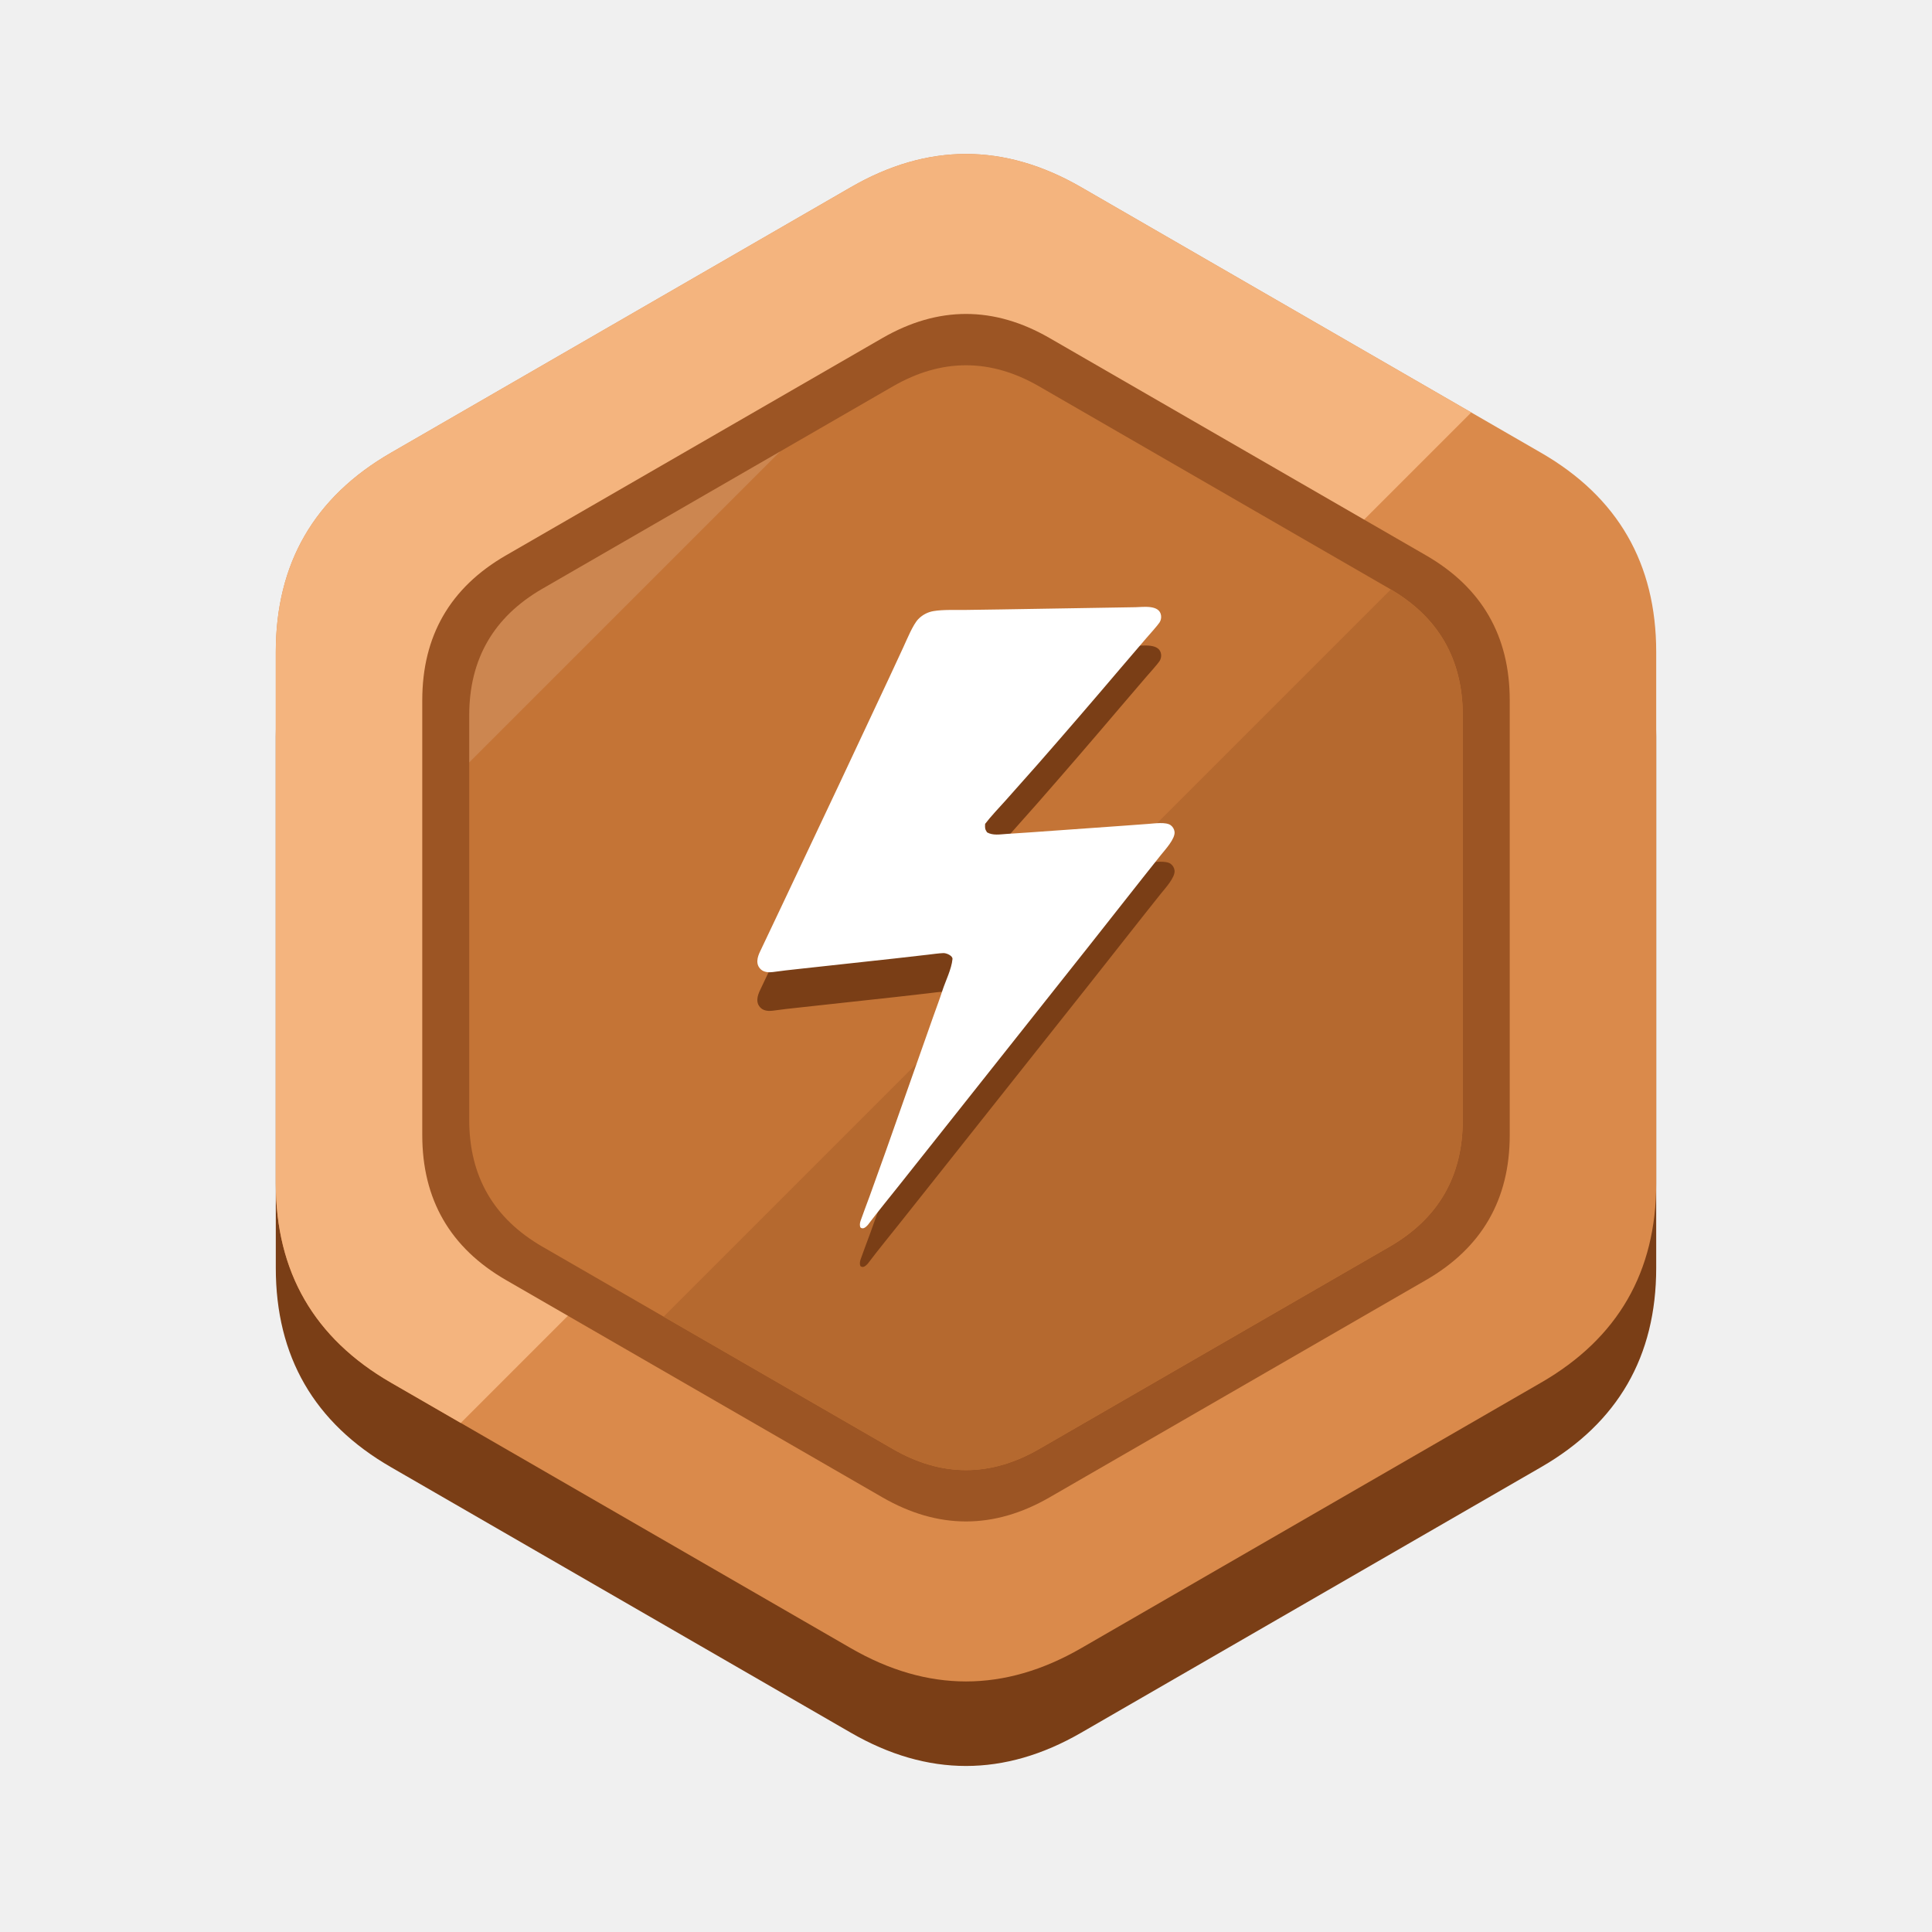
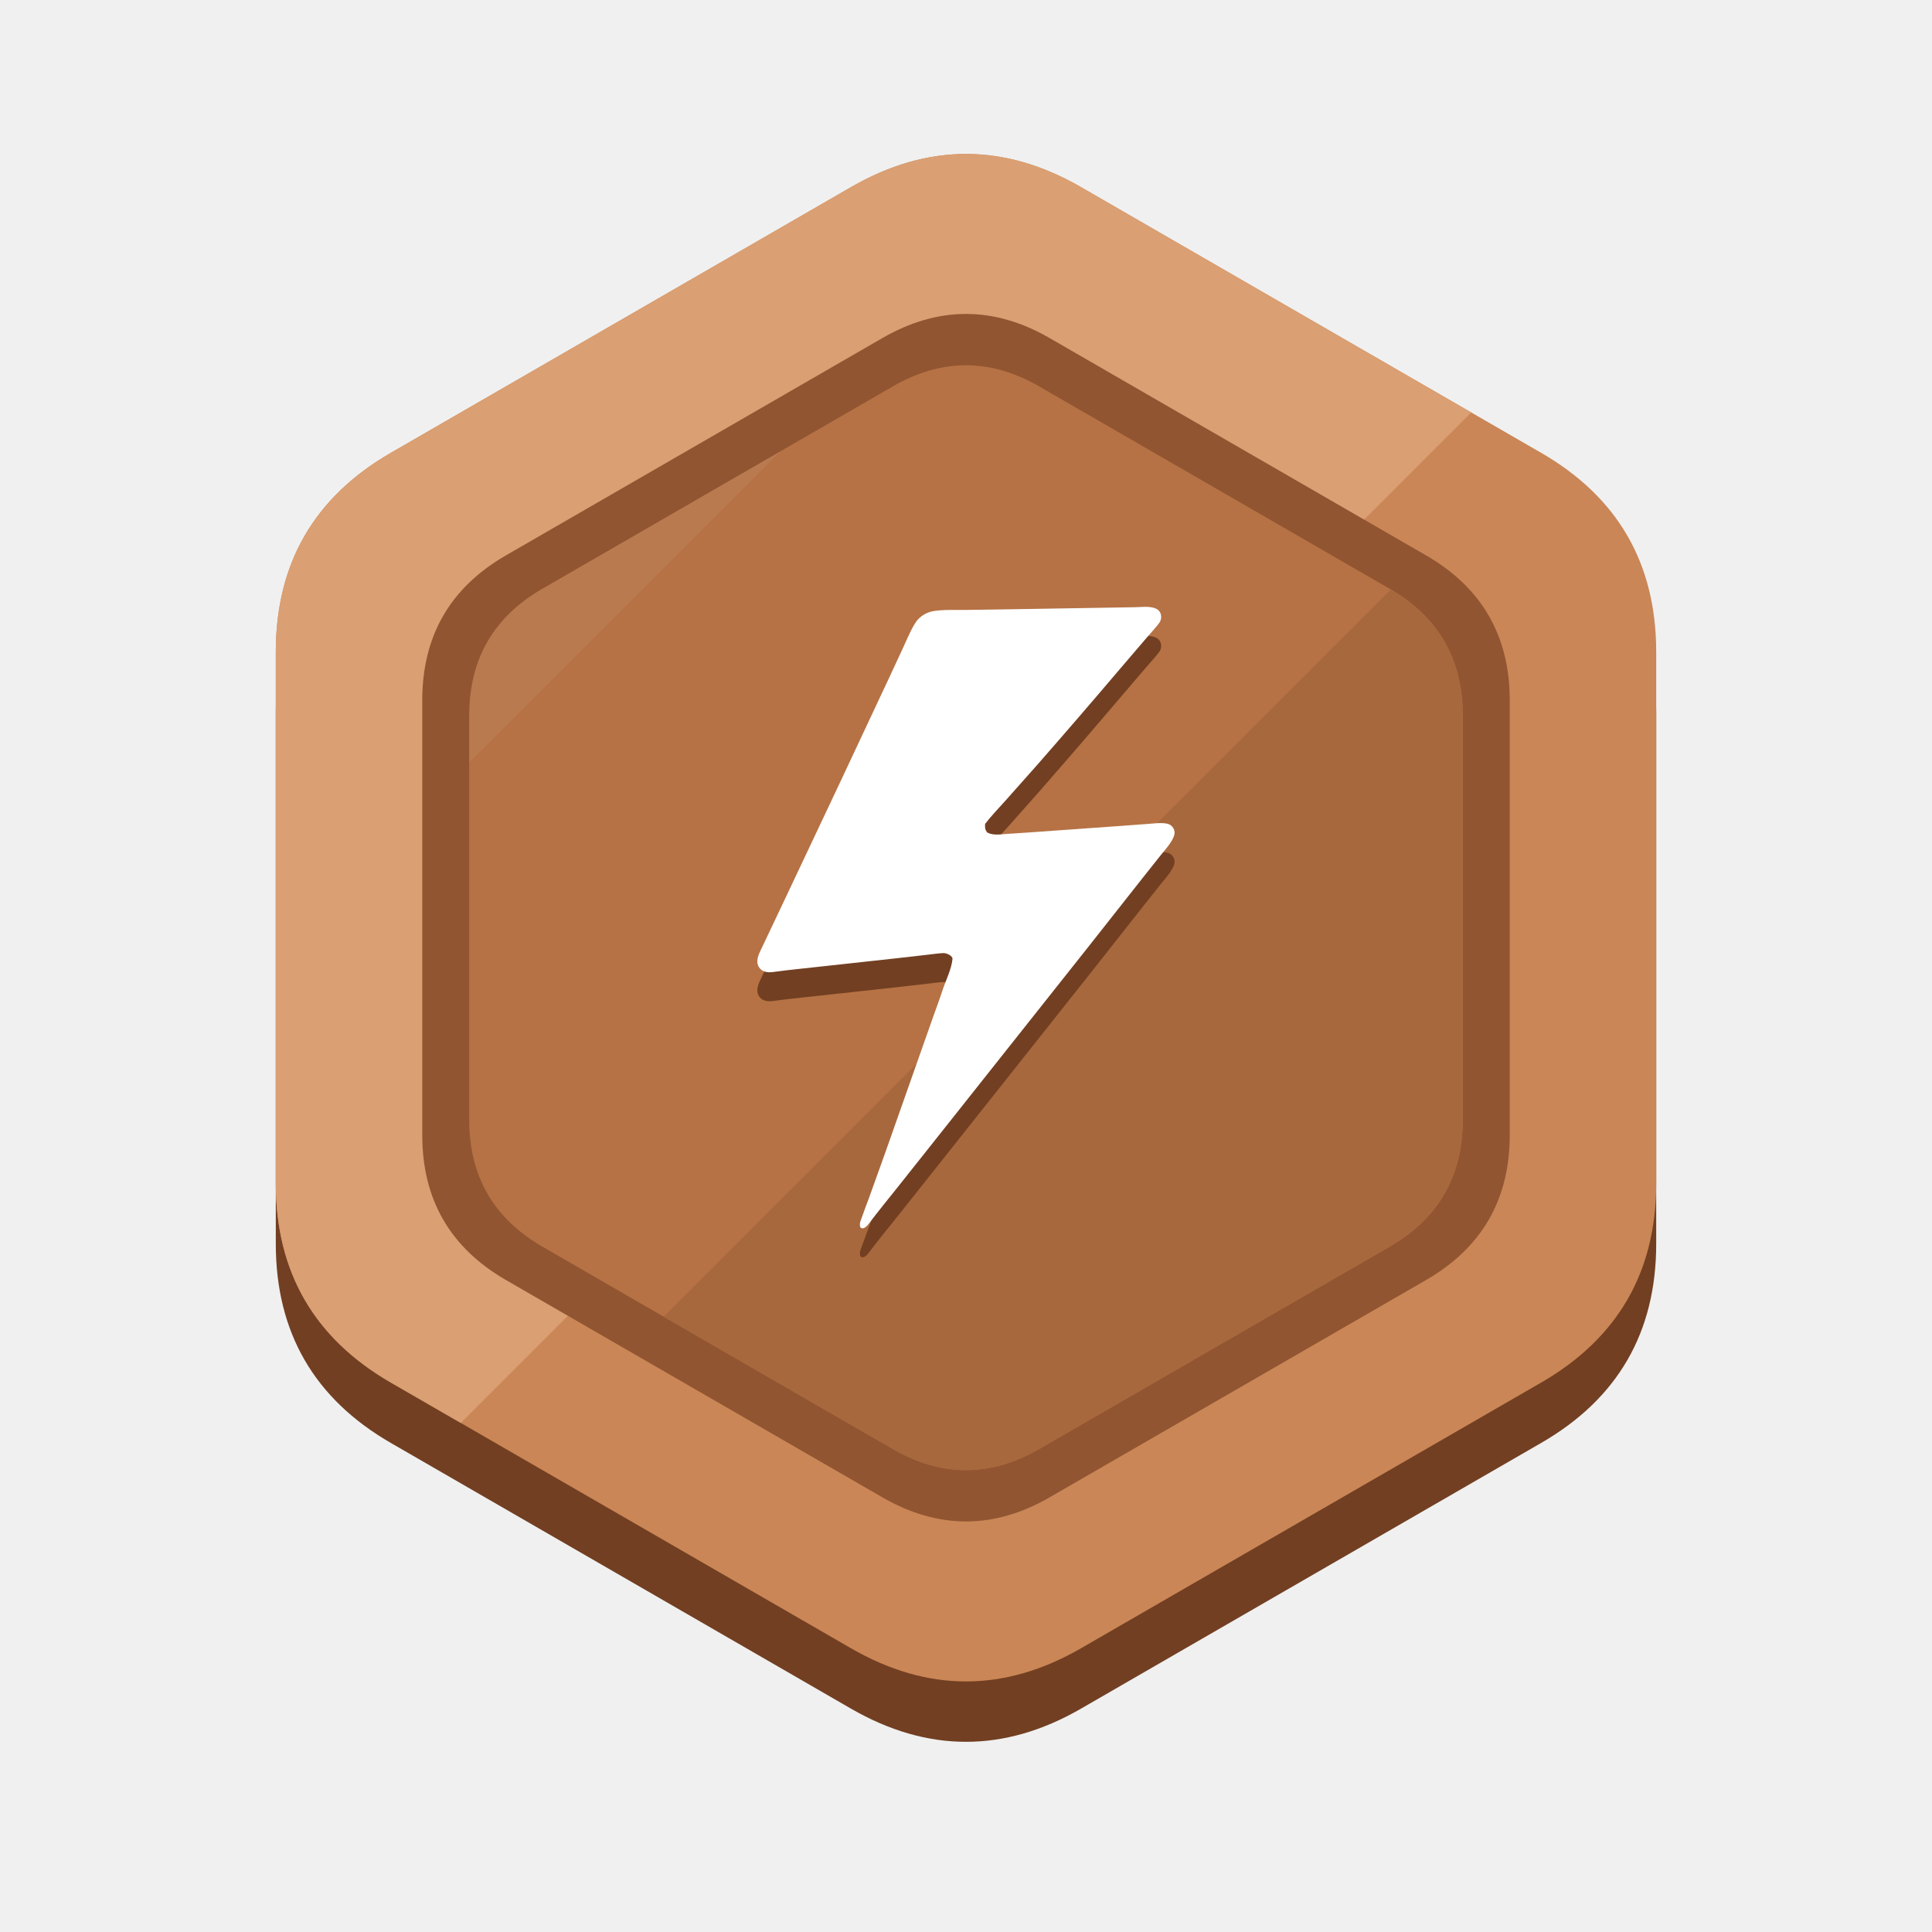
<svg xmlns="http://www.w3.org/2000/svg" viewBox="0 0 160 160" width="160" height="160">
  <defs>
    <clipPath id="A-reactivite-bronze-o">
      <path d="M70.47 15.50Q80.00 10.00 89.53 15.50L127.63 37.50Q137.16 43.00 137.16 54.00L137.16 98.00Q137.16 109.00 127.63 114.50L89.53 136.50Q80.00 142.00 70.47 136.50L32.37 114.50Q22.84 109.00 22.84 98.00L22.84 54.00Q22.84 43.00 32.37 37.50Z" />
    </clipPath>
    <clipPath id="A-reactivite-bronze-f">
      <path d="M73.94 32.00Q80.00 28.50 86.06 32.00L115.07 48.75Q121.14 52.25 121.14 59.25L121.14 92.75Q121.14 99.75 115.07 103.25L86.06 120.00Q80.00 123.50 73.94 120.00L44.93 103.25Q38.86 99.75 38.86 92.75L38.86 59.25Q38.86 52.25 44.93 48.75Z" />
    </clipPath>
  </defs>
-   <g fill="#7A3E16" transform="translate(0 7)">
+   <g fill="#723F22" transform="translate(0 5)">
    <path d="M70.47 15.50Q80.00 10.00 89.53 15.50L127.63 37.50Q137.16 43.00 137.16 54.00L137.16 98.00Q137.16 109.00 127.63 114.50L89.53 136.50Q80.00 142.00 70.47 136.50L32.37 114.50Q22.84 109.00 22.84 98.00L22.84 54.00Q22.84 43.00 32.37 37.50Z" />
  </g>
-   <g fill="#DA8A4B">
+   <g fill="#CA8656">
    <path d="M70.47 15.50Q80.00 10.00 89.53 15.50L127.63 37.50Q137.16 43.00 137.16 54.00L137.16 98.00Q137.16 109.00 127.63 114.50L89.53 136.50Q80.00 142.00 70.47 136.50L32.37 114.50Q22.84 109.00 22.84 98.00L22.84 54.00Q22.84 43.00 32.37 37.50Z" />
  </g>
-   <g fill="#F4B47E" clip-path="url(#A-reactivite-bronze-o)">
+   <g fill="#DA9F72" clip-path="url(#A-reactivite-bronze-o)">
    <polygon points="480,-324 -320,476 -320,-324" />
  </g>
-   <g fill="#9C5524">
+   <g fill="#915531">
    <path d="M73.07 28.00Q80.00 24.00 86.93 28.00L118.11 46.00Q125.03 50.00 125.03 58.00L125.03 94.00Q125.03 102.00 118.11 106.00L86.93 124.00Q80.00 128.00 73.07 124.00L41.89 106.00Q34.97 102.00 34.97 94.00L34.97 58.00Q34.97 50.00 41.89 46.00Z" />
  </g>
-   <g fill="#C47436">
+   <g fill="#B67244">
    <path d="M73.94 32.00Q80.00 28.50 86.06 32.00L115.07 48.75Q121.14 52.25 121.14 59.25L121.14 92.75Q121.14 99.75 115.07 103.25L86.06 120.00Q80.00 123.50 73.94 120.00L44.93 103.25Q38.86 99.75 38.86 92.75L38.86 59.25Q38.86 52.25 44.93 48.75Z" />
  </g>
-   <g fill="#B5692F" clip-path="url(#A-reactivite-bronze-f)">
+   <g fill="#A8683D" clip-path="url(#A-reactivite-bronze-f)">
    <polygon points="480,-316 -320,484 480,476" />
  </g>
-   <g fill="#FFFFFF" fill-opacity="0.13" clip-path="url(#A-reactivite-bronze-f)">
+   <g fill="#FFFFFF" fill-opacity="0.06" clip-path="url(#A-reactivite-bronze-f)">
    <polygon points="20,70 74,16 86,16 20,82" />
  </g>
-   <g fill="#7A3E16" transform="translate(53.5215 52.8798) scale(0.0633)">
+   <g fill="#723F22" transform="translate(53.5215 52.0798) scale(0.0633)">
    <path transform="matrix(0.816406 0 0 0.816406 0.000488281 0)" d="M783.932 11.74C796.819 11.43 822.602 7.521 824.962 25.086C825.474 28.917 824.638 32.807 822.597 36.089C819.62 40.803 805.609 56.364 801.018 61.67C787.421 77.377 773.912 93.159 760.491 109.017C716.379 160.997 671.858 212.628 626.933 263.907L576.533 320.67C566.385 331.965 551.877 347.248 542.996 358.973C542.725 365.322 542.492 367.184 546.098 372.55C555.513 377.929 567.03 375.736 577.522 375.062L613.751 372.658L763.891 361.971L804.945 358.945C814.288 358.261 832.838 355.63 840.249 360.986C843.749 363.494 846.043 367.351 846.576 371.624C847.866 382.823 831.544 400.198 824.651 408.875L795.678 445.321L710.079 553.883L468.435 858.595L404.495 939.125C387.867 959.952 371.174 980.395 355.096 1001.66C352.114 1004.91 347.654 1009.27 343.286 1005.82C341.665 1002.52 342.302 998.304 343.473 994.967C348.084 981.815 353.166 968.599 357.963 955.519L384.182 882.469L459.856 667.788C464.771 654.031 469.81 640.709 474.548 626.126C479.552 610.72 489.211 591.717 490.711 575.575C491.201 570.306 481.11 565.794 476.021 566.016C467.942 566.368 459.47 567.67 451.123 568.614L398.938 574.558L244.109 591.456C230.279 592.881 216.569 594.504 202.795 596.403C196.498 597.271 188.759 596.778 183.831 592.338C174.645 584.063 177.919 572.542 182.641 562.916C194.676 537.809 206.558 512.647 218.434 487.468L308.555 296.692L389.933 123.268L412.011 75.692C417.707 63.397 427.275 39.816 435.87 30.842C442.469 24.004 451.099 19.479 460.476 17.939C475.342 15.353 498.038 16.316 513.567 16.084C531.485 15.816 549.517 15.536 567.436 15.31L783.932 11.74Z" />
  </g>
  <g transform="translate(53.5215 49.6798) scale(0.0633)">
    <g fill="#FFFFFF">
      <path transform="matrix(0.816406 0 0 0.816406 0.000488281 0)" d="M783.932 11.74C796.819 11.43 822.602 7.521 824.962 25.086C825.474 28.917 824.638 32.807 822.597 36.089C819.62 40.803 805.609 56.364 801.018 61.67C787.421 77.377 773.912 93.159 760.491 109.017C716.379 160.997 671.858 212.628 626.933 263.907L576.533 320.67C566.385 331.965 551.877 347.248 542.996 358.973C542.725 365.322 542.492 367.184 546.098 372.55C555.513 377.929 567.03 375.736 577.522 375.062L613.751 372.658L763.891 361.971L804.945 358.945C814.288 358.261 832.838 355.63 840.249 360.986C843.749 363.494 846.043 367.351 846.576 371.624C847.866 382.823 831.544 400.198 824.651 408.875L795.678 445.321L710.079 553.883L468.435 858.595L404.495 939.125C387.867 959.952 371.174 980.395 355.096 1001.66C352.114 1004.91 347.654 1009.27 343.286 1005.82C341.665 1002.52 342.302 998.304 343.473 994.967C348.084 981.815 353.166 968.599 357.963 955.519L384.182 882.469L459.856 667.788C464.771 654.031 469.81 640.709 474.548 626.126C479.552 610.72 489.211 591.717 490.711 575.575C491.201 570.306 481.11 565.794 476.021 566.016C467.942 566.368 459.47 567.67 451.123 568.614L398.938 574.558L244.109 591.456C230.279 592.881 216.569 594.504 202.795 596.403C196.498 597.271 188.759 596.778 183.831 592.338C174.645 584.063 177.919 572.542 182.641 562.916C194.676 537.809 206.558 512.647 218.434 487.468L308.555 296.692L389.933 123.268L412.011 75.692C417.707 63.397 427.275 39.816 435.87 30.842C442.469 24.004 451.099 19.479 460.476 17.939C475.342 15.353 498.038 16.316 513.567 16.084C531.485 15.816 549.517 15.536 567.436 15.31L783.932 11.74Z" />
    </g>
  </g>
</svg>
